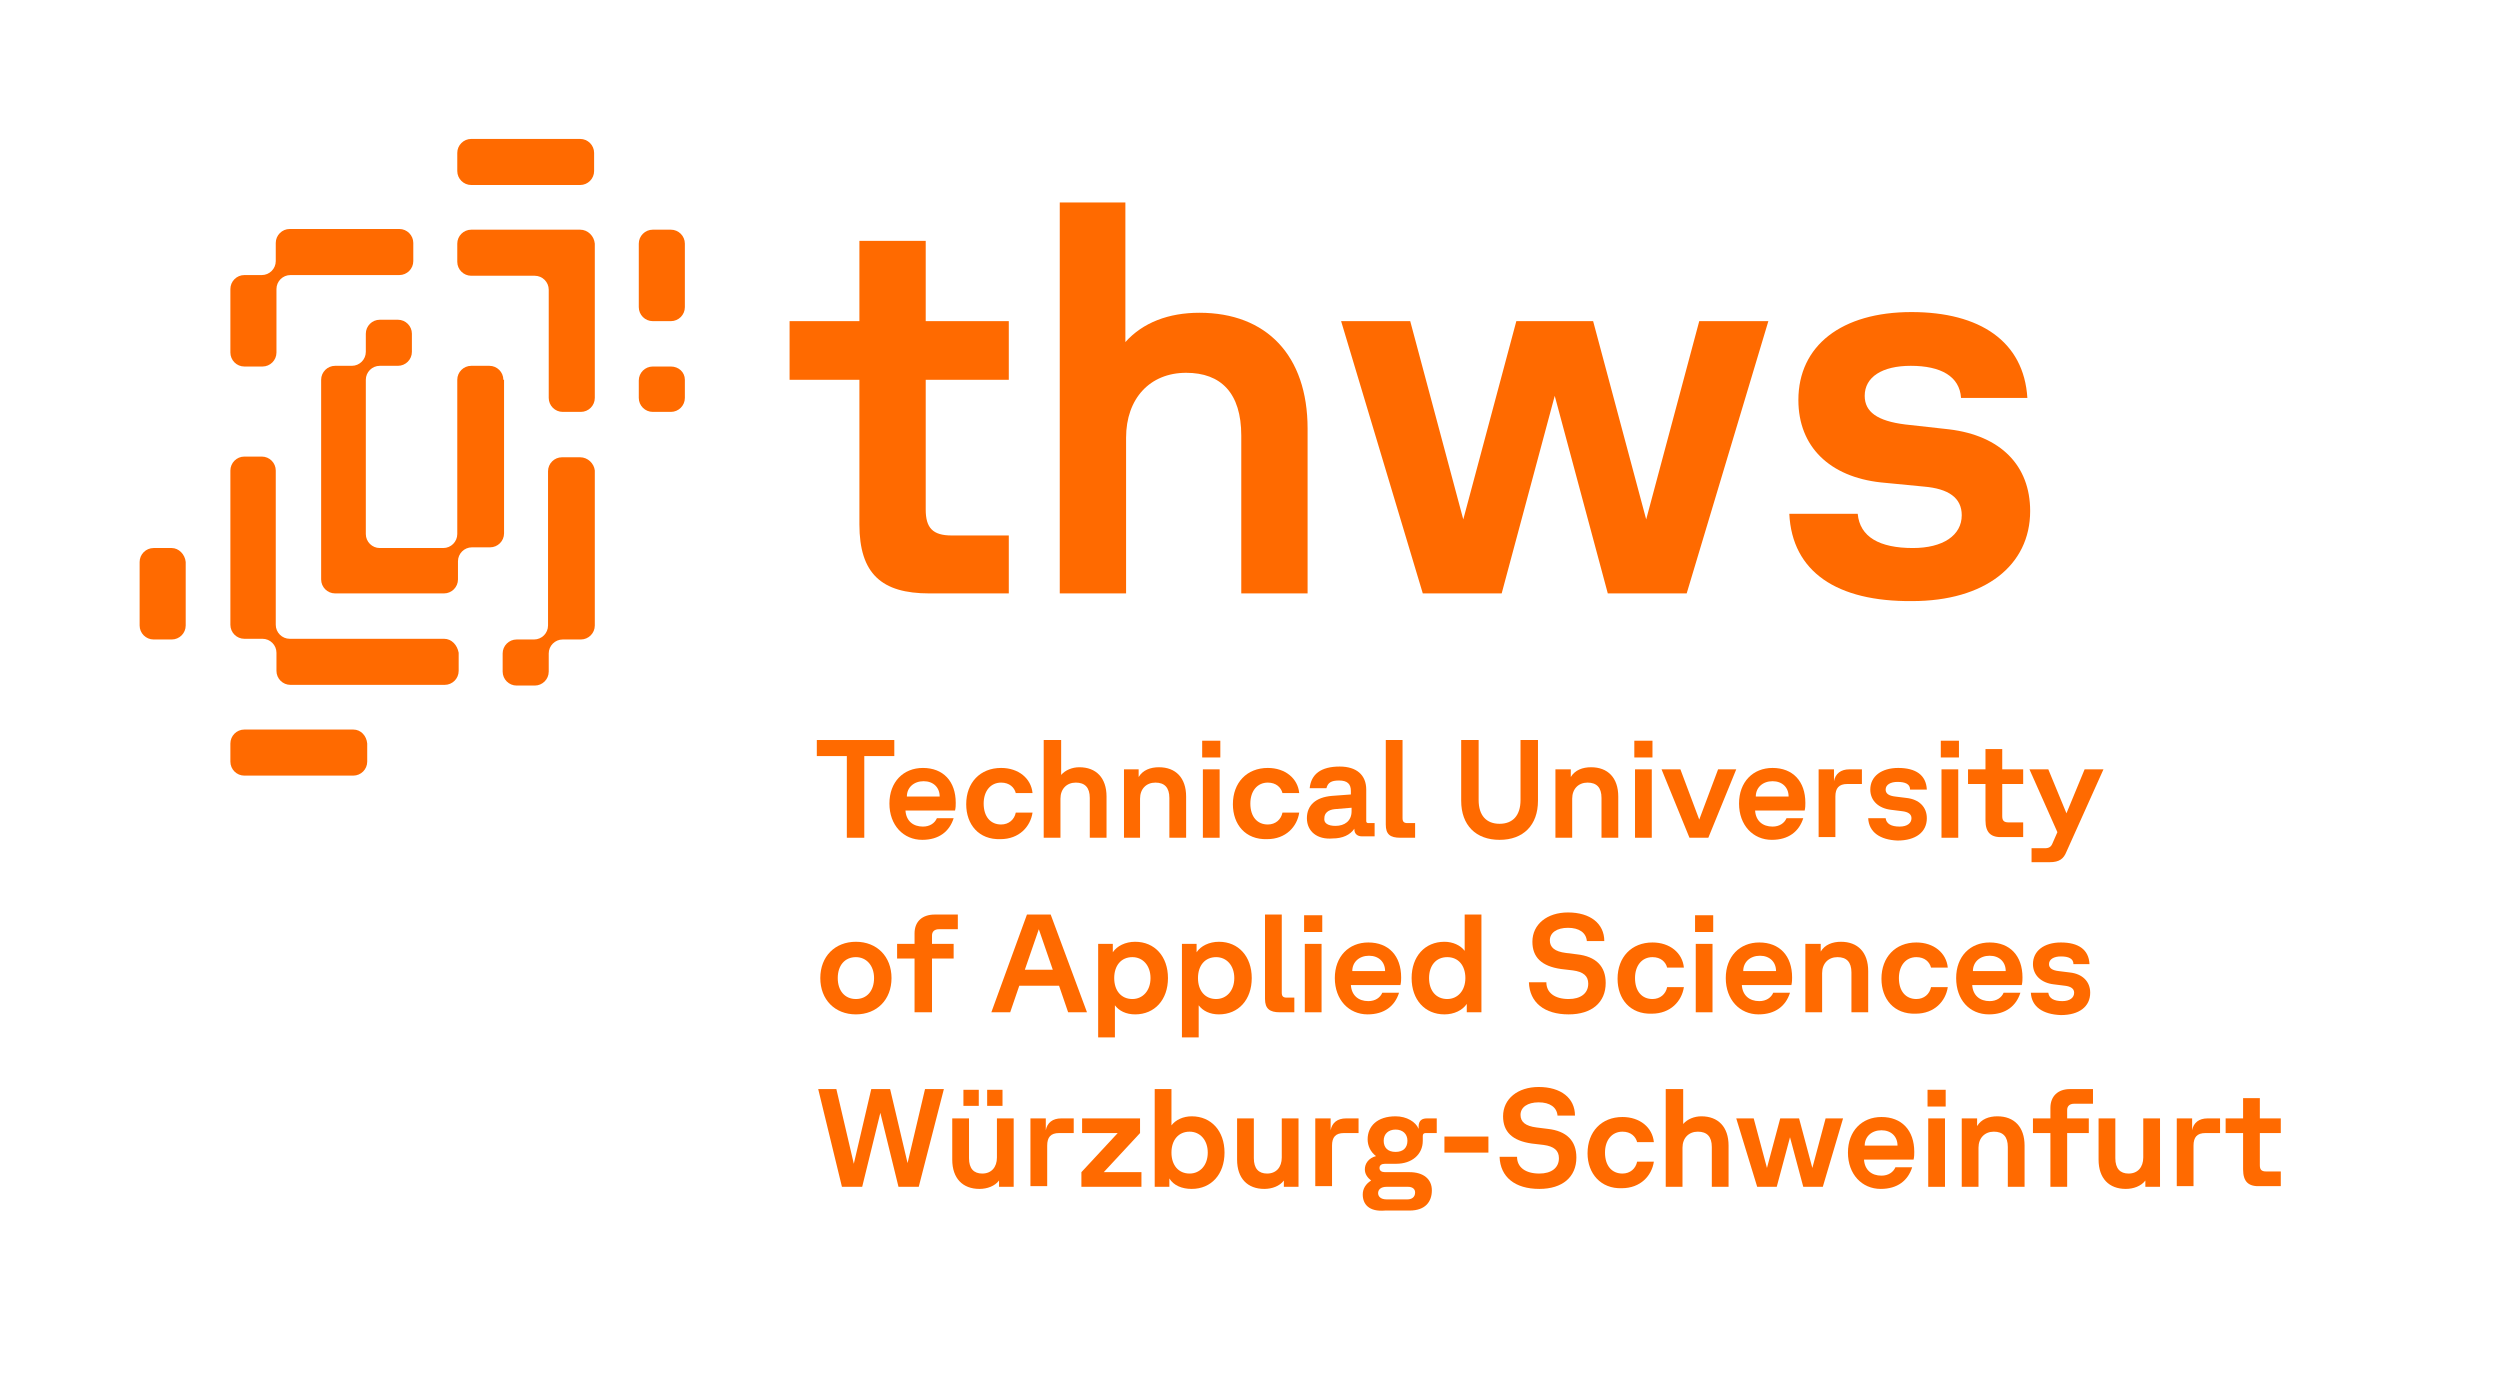
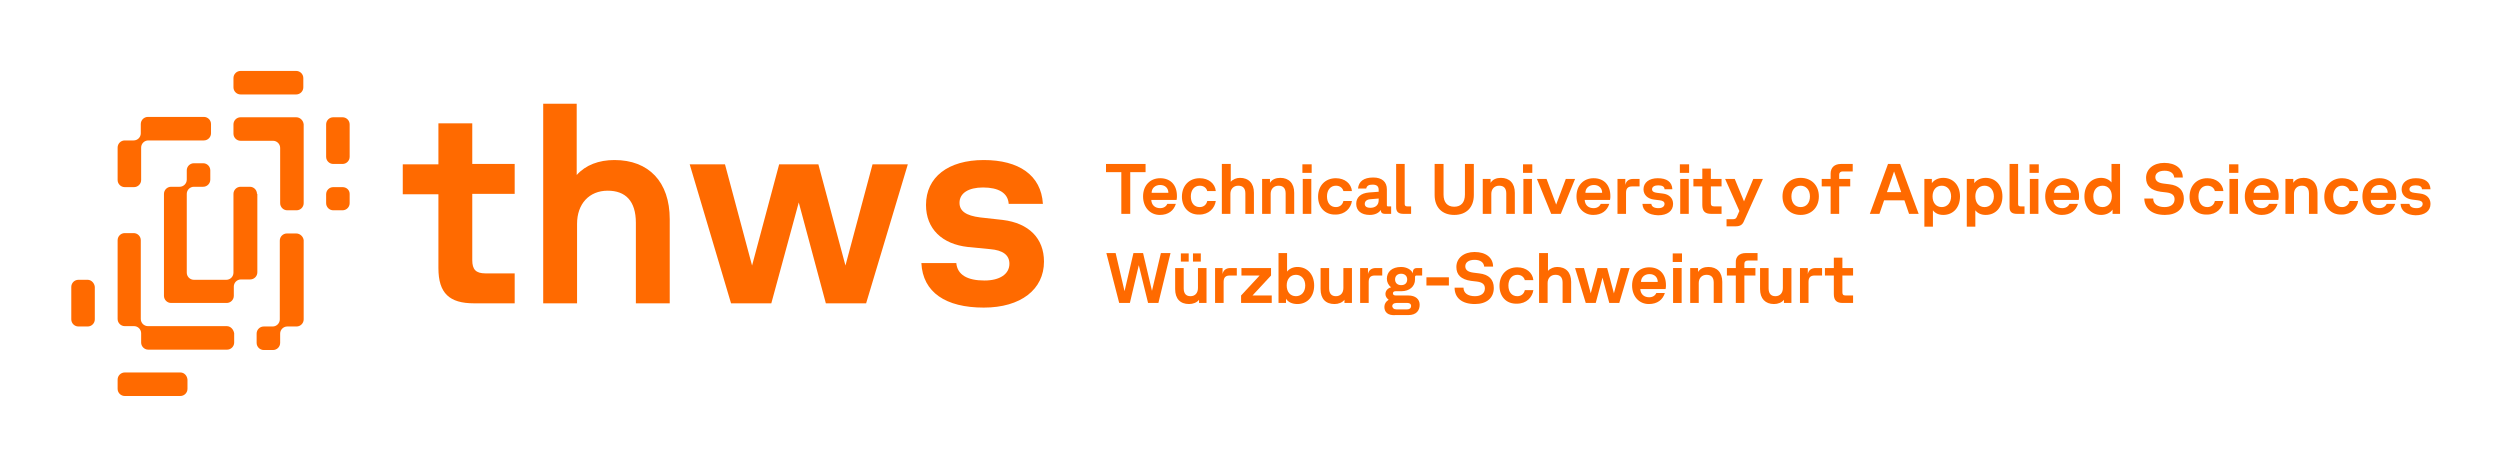
- <svg xmlns="http://www.w3.org/2000/svg" version="1.1" id="outlines" x="0px" y="0px" viewBox="0 0 358.1 200" style="enable-background:new 0 0 358.1 200;" xml:space="preserve">
+ <svg xmlns="http://www.w3.org/2000/svg" version="1.1" id="outlines" x="0px" y="0px" viewBox="0 0 701.4 130" style="enable-background:new 0 0 701.4 130;" xml:space="preserve">
  <style type="text/css">
	.st0{fill:#FF6A00;}
</style>
  <g>
+     <g>
+       <path class="st0" d="M123,75.2V54.5h-10v-8.4h10V34.6h9.5v11.4h11.9v8.4h-11.9V73c0,2.6,1,3.7,3.7,3.7h8.2v8.4H133    C126.1,85.1,123,82.3,123,75.2z" />
+       <path class="st0" d="M152.3,29.1h9.5v20c2.5-2.8,6.2-4.2,10.6-4.2c9.6,0,15.5,6.1,15.5,16.6v23.6h-9.5V62.5c0-6.1-2.9-9-7.9-9    c-5.2,0-8.6,3.7-8.6,9.3v22.3h-9.5V29.1z" />
+       <path class="st0" d="M193.5,46.1h9.9l7.6,28.4l7.6-28.4h11l7.6,28.4l7.6-28.4h9.9l-11.7,39h-11.3l-7.6-28.3l-7.7,28.3h-11.3    L193.5,46.1z" />
+       <path class="st0" d="M258.5,73.8h9.8c0.3,3.3,3.1,4.9,7.9,4.9c4.3,0,7-1.8,7-4.7c0-2.5-1.9-3.8-5.4-4.1l-6.2-0.6    c-7.3-0.8-11.8-5.1-11.8-11.8c0-7.8,6.2-12.6,16.2-12.6c9.8,0,16.1,4.2,16.6,12.3H283c-0.2-3.1-2.9-4.6-7.2-4.6    c-4.1,0-6.6,1.6-6.6,4.3c0,2.3,1.8,3.6,5.8,4.1l6.3,0.7c7.4,0.9,11.6,5.2,11.6,11.7c0,7.8-6.5,12.9-16.9,12.9    C265.3,86.3,258.9,82,258.5,73.8z" />
+     </g>
    <g>
      <path class="st0" d="M35,52.5h2.6c1.1,0,2-0.9,2-2v-9.1c0-1.1,0.9-2,2-2h15.6c1.1,0,2-0.9,2-2v-2.6c0-1.1-0.9-2-2-2H41.5    c-1.1,0-2,0.9-2,2v2.6c0,1.1-0.9,2-2,2H35c-1.1,0-2,0.9-2,2v9.1C33,51.6,33.9,52.5,35,52.5z" />
      <path class="st0" d="M83.1,19.9H67.5c-1.1,0-2,0.9-2,2v2.6c0,1.1,0.9,2,2,2h15.6c1.1,0,2-0.9,2-2v-2.6    C85.1,20.8,84.2,19.9,83.1,19.9z" />
      <path class="st0" d="M96.1,32.9h-2.6c-1.1,0-2,0.9-2,2V44c0,1.1,0.9,2,2,2h2.6c1.1,0,2-0.9,2-2v-9.1    C98.1,33.8,97.2,32.9,96.1,32.9z" />
      <path class="st0" d="M96.1,52.5h-2.6c-1.1,0-2,0.9-2,2V57c0,1.1,0.9,2,2,2h2.6c1.1,0,2-0.9,2-2v-2.6    C98.1,53.3,97.2,52.5,96.1,52.5z" />
      <path class="st0" d="M72.1,54.4c0-1.1-0.9-2-2-2h-2.6c-1.1,0-2,0.9-2,2v22.1c0,1.1-0.9,2-2,2h-9.1c-1.1,0-2-0.9-2-2V54.4    c0-1.1,0.9-2,2-2h2.6c1.1,0,2-0.9,2-2v-2.6c0-1.1-0.9-2-2-2h-2.6c-1.1,0-2,0.9-2,2v2.6c0,1.1-0.9,2-2,2H48c-1.1,0-2,0.9-2,2V83    c0,1.1,0.9,2,2,2h15.6c1.1,0,2-0.9,2-2v-2.6c0-1.1,0.9-2,2-2h2.6c1.1,0,2-0.9,2-2V54.4z" />
      <path class="st0" d="M83.1,32.9H67.5c-1.1,0-2,0.9-2,2v2.6c0,1.1,0.9,2,2,2h9.1c1.1,0,2,0.9,2,2V57c0,1.1,0.9,2,2,2h2.6    c1.1,0,2-0.9,2-2V34.9C85.1,33.8,84.2,32.9,83.1,32.9z" />
      <path class="st0" d="M83.1,65.5h-2.6c-1.1,0-2,0.9-2,2v22.1c0,1.1-0.9,2-2,2H74c-1.1,0-2,0.9-2,2v2.6c0,1.1,0.9,2,2,2h2.6    c1.1,0,2-0.9,2-2v-2.6c0-1.1,0.9-2,2-2h2.6c1.1,0,2-0.9,2-2V67.4C85.1,66.4,84.2,65.5,83.1,65.5z" />
      <path class="st0" d="M63.6,91.5H41.5c-1.1,0-2-0.9-2-2V67.4c0-1.1-0.9-2-2-2H35c-1.1,0-2,0.9-2,2v22.1c0,1.1,0.9,2,2,2h2.6    c1.1,0,2,0.9,2,2v2.6c0,1.1,0.9,2,2,2h22.1c1.1,0,2-0.9,2-2v-2.6C65.5,92.4,64.7,91.5,63.6,91.5z" />
      <path class="st0" d="M50.6,104.5H35c-1.1,0-2,0.9-2,2v2.6c0,1.1,0.9,2,2,2h15.6c1.1,0,2-0.9,2-2v-2.6    C52.5,105.4,51.7,104.5,50.6,104.5z" />
      <path class="st0" d="M24.6,78.5H22c-1.1,0-2,0.9-2,2v9.1c0,1.1,0.9,2,2,2h2.6c1.1,0,2-0.9,2-2v-9.1C26.5,79.4,25.6,78.5,24.6,78.5    z" />
    </g>
    <g>
-       <path class="st0" d="M121.4,108.3H117V106h11.1v2.3h-4.3V120h-2.5V108.3z" />
-       <path class="st0" d="M127.4,115.1c0-3.1,2-5.1,4.8-5.1c2.9,0,4.7,1.9,4.7,5c0,0.3,0,0.7-0.1,1.1h-7.1c0.1,1.5,1.1,2.3,2.5,2.3    c1,0,1.7-0.5,2-1.2h2.4c-0.6,1.9-2.1,3.1-4.5,3.1C129.4,120.3,127.4,118.2,127.4,115.1z M134.6,114.1L134.6,114.1    c0-1.3-0.9-2.2-2.3-2.2c-1.4,0-2.4,0.9-2.4,2.2H134.6z" />
-       <path class="st0" d="M138.4,115.2c0-3.1,2-5.2,5-5.2c2.5,0,4.3,1.5,4.5,3.6h-2.4c-0.2-0.8-0.9-1.5-2.1-1.5c-1.5,0-2.5,1.2-2.5,3    c0,1.9,1,3,2.5,3c1.1,0,1.9-0.7,2.1-1.7h2.4c-0.3,2-1.9,3.8-4.6,3.8C140.2,120.3,138.4,118.1,138.4,115.2z" />
-       <path class="st0" d="M149.6,106h2.4v5c0.6-0.7,1.6-1.1,2.6-1.1c2.4,0,3.9,1.5,3.9,4.2v5.9h-2.4v-5.7c0-1.5-0.7-2.2-2-2.2    c-1.3,0-2.2,0.9-2.2,2.3v5.6h-2.4V106z" />
-       <path class="st0" d="M161,110.2h2.1v1.1c0.6-1,1.7-1.4,2.9-1.4c2.4,0,3.9,1.5,3.9,4.2v5.9h-2.4v-5.7c0-1.5-0.7-2.2-2-2.2    c-1.3,0-2.2,0.9-2.2,2.3v5.6H161V110.2z" />
-       <path class="st0" d="M172.2,106.1h2.6v2.4h-2.6V106.1z M172.3,110.2h2.4v9.8h-2.4V110.2z" />
-       <path class="st0" d="M176.6,115.2c0-3.1,2-5.2,5-5.2c2.5,0,4.3,1.5,4.5,3.6h-2.4c-0.2-0.8-0.9-1.5-2.1-1.5c-1.5,0-2.5,1.2-2.5,3    c0,1.9,1,3,2.5,3c1.1,0,1.9-0.7,2.1-1.7h2.4c-0.3,2-1.9,3.8-4.6,3.8C178.4,120.3,176.6,118.1,176.6,115.2z" />
-       <path class="st0" d="M187.2,117.2c0-1.8,1.2-3,3.6-3.2l2.7-0.2v-0.5c0-1-0.5-1.5-1.7-1.5c-1.1,0-1.6,0.3-1.8,1.1h-2.4    c0.2-2,1.6-3.1,4.3-3.1c2.4,0,3.8,1.2,3.8,3.3v4.5c0,0.2,0.1,0.3,0.3,0.3h0.9v1.9h-1.8c-0.7,0-1.1-0.4-1.1-1v-0.1    c-0.6,0.9-1.7,1.4-3.1,1.4C188.7,120.3,187.2,119.1,187.2,117.2z M191.3,118.3c1.3,0,2.3-0.7,2.3-2.1v-0.5l-2.4,0.2    c-1,0.1-1.5,0.6-1.5,1.3C189.6,117.9,190.2,118.3,191.3,118.3z" />
-       <path class="st0" d="M198.5,118.1V106h2.4v11.2c0,0.5,0.2,0.7,0.7,0.7h1.1v2.1h-2.1C199.1,120,198.5,119.5,198.5,118.1z" />
-       <path class="st0" d="M209.3,114.7V106h2.5v8.6c0,2.2,1.1,3.4,3,3.4c1.9,0,3-1.2,3-3.4V106h2.5v8.7c0,3.5-2.1,5.6-5.5,5.6    C211.4,120.3,209.3,118.2,209.3,114.7z" />
-       <path class="st0" d="M222.9,110.2h2.1v1.1c0.6-1,1.7-1.4,2.9-1.4c2.4,0,3.9,1.5,3.9,4.2v5.9h-2.4v-5.7c0-1.5-0.7-2.2-2-2.2    c-1.3,0-2.2,0.9-2.2,2.3v5.6h-2.4V110.2z" />
-       <path class="st0" d="M234.1,106.1h2.6v2.4h-2.6V106.1z M234.2,110.2h2.4v9.8h-2.4V110.2z" />
-       <path class="st0" d="M238,110.2h2.7l2.7,7.2l2.7-7.2h2.6l-4,9.8H242L238,110.2z" />
-       <path class="st0" d="M249.1,115.1c0-3.1,2-5.1,4.8-5.1c2.9,0,4.7,1.9,4.7,5c0,0.3,0,0.7-0.1,1.1h-7.1c0.1,1.5,1.1,2.3,2.5,2.3    c1,0,1.7-0.5,2-1.2h2.4c-0.6,1.9-2.1,3.1-4.5,3.1C251.1,120.3,249.1,118.2,249.1,115.1z M256.2,114.1L256.2,114.1    c0-1.3-0.9-2.2-2.3-2.2c-1.4,0-2.4,0.9-2.4,2.2H256.2z" />
-       <path class="st0" d="M260.6,110.2h2.1v1.7c0.2-1.1,1-1.7,2.2-1.7h1.8v2.1h-2.1c-1.2,0-1.7,0.6-1.7,1.8v5.8h-2.4V110.2z" />
-       <path class="st0" d="M267.6,117.2h2.5c0.1,0.8,0.8,1.2,2,1.2c1.1,0,1.7-0.5,1.7-1.2c0-0.6-0.5-0.9-1.3-1l-1.6-0.2    c-1.8-0.2-3-1.3-3-2.9c0-1.9,1.6-3.1,4-3.1c2.5,0,4,1,4.1,3.1h-2.4c0-0.8-0.7-1.1-1.8-1.1c-1,0-1.7,0.4-1.7,1.1    c0,0.6,0.5,0.9,1.4,1l1.6,0.2c1.8,0.2,2.9,1.3,2.9,2.9c0,2-1.6,3.2-4.2,3.2C269.3,120.3,267.7,119.2,267.6,117.2z" />
-       <path class="st0" d="M278,106.1h2.6v2.4H278V106.1z M278.1,110.2h2.4v9.8h-2.4V110.2z" />
-       <path class="st0" d="M284.4,117.5v-5.2h-2.5v-2.1h2.5v-2.9h2.4v2.9h3v2.1h-3v4.6c0,0.6,0.2,0.9,0.9,0.9h2.1v2.1h-2.9    C285.2,120,284.4,119.3,284.4,117.5z" />
-       <path class="st0" d="M291,121.5h1.9c0.6,0,0.9-0.2,1.1-0.7l0.7-1.6l-4-9h2.7l2.6,6.3l2.6-6.3h2.7l-5.3,11.8c-0.4,1-1,1.5-2.4,1.5    H291V121.5z" />
-       <path class="st0" d="M117.5,140.1c0-3.1,2.1-5.2,5.1-5.2c3,0,5.1,2.1,5.1,5.2c0,3.1-2.1,5.2-5.1,5.2    C119.6,145.3,117.5,143.2,117.5,140.1z M122.6,143.1c1.6,0,2.6-1.2,2.6-3s-1.1-3-2.6-3c-1.6,0-2.6,1.2-2.6,3    S121,143.1,122.6,143.1z" />
-       <path class="st0" d="M133.9,131h3.3v2.1h-2.7c-0.6,0-1,0.3-1,0.9v1.2h3.1v2.1h-3.1v7.7H131v-7.7h-2.5v-2.1h2.5v-1.5    C131,132,132.1,131,133.9,131z" />
-       <path class="st0" d="M147.1,131h3.4l5.2,14H153l-1.3-3.8H146l-1.3,3.8h-2.7L147.1,131z M150.8,138.9l-2-5.8l-2,5.8H150.8z" />
-       <path class="st0" d="M157.3,135.2h2.1v1.2c0.6-0.9,1.8-1.5,3.2-1.5c2.8,0,4.7,2.1,4.7,5.2c0,3.1-1.9,5.2-4.7,5.2    c-1.3,0-2.3-0.5-2.9-1.3v4.6h-2.4V135.2z M162.2,143.1c1.5,0,2.6-1.2,2.6-3s-1.1-3-2.6-3c-1.6,0-2.6,1.2-2.6,3    S160.6,143.1,162.2,143.1z" />
-       <path class="st0" d="M169.3,135.2h2.1v1.2c0.6-0.9,1.8-1.5,3.2-1.5c2.8,0,4.7,2.1,4.7,5.2c0,3.1-1.9,5.2-4.7,5.2    c-1.3,0-2.3-0.5-2.9-1.3v4.6h-2.4V135.2z M174.2,143.1c1.5,0,2.6-1.2,2.6-3s-1.1-3-2.6-3c-1.6,0-2.6,1.2-2.6,3    S172.6,143.1,174.2,143.1z" />
-       <path class="st0" d="M181.2,143.1V131h2.4v11.2c0,0.5,0.2,0.7,0.7,0.7h1.1v2.1h-2.1C181.9,145,181.2,144.5,181.2,143.1z" />
-       <path class="st0" d="M186.8,131.1h2.6v2.4h-2.6V131.1z M186.9,135.2h2.4v9.8h-2.4V135.2z" />
-       <path class="st0" d="M191.2,140.1c0-3.1,2-5.1,4.8-5.1c2.9,0,4.7,1.9,4.7,5c0,0.3,0,0.7-0.1,1.1h-7.1c0.1,1.5,1.1,2.3,2.5,2.3    c1,0,1.7-0.5,2-1.2h2.4c-0.6,1.9-2.1,3.1-4.5,3.1C193.2,145.3,191.2,143.2,191.2,140.1z M198.4,139.1L198.4,139.1    c0-1.3-0.9-2.2-2.3-2.2c-1.4,0-2.4,0.9-2.4,2.2H198.4z" />
-       <path class="st0" d="M202.2,140.1c0-3.1,1.9-5.2,4.7-5.2c1.2,0,2.3,0.5,2.9,1.3V131h2.4v14h-2.1v-1.2c-0.6,0.9-1.8,1.5-3.2,1.5    C204.1,145.3,202.2,143.2,202.2,140.1z M207.3,143.1c1.5,0,2.6-1.2,2.6-3s-1-3-2.6-3c-1.6,0-2.6,1.2-2.6,3    S205.7,143.1,207.3,143.1z" />
-       <path class="st0" d="M219,140.7h2.5c0,1.5,1.2,2.4,3.2,2.4c1.7,0,2.8-0.8,2.8-2.2c0-1.1-0.7-1.7-2.2-1.9l-1.7-0.2    c-2.8-0.4-4.1-1.7-4.1-3.9c0-2.5,2.1-4.2,5.1-4.2c3.2,0,5.2,1.6,5.2,4.1h-2.5c-0.1-1.2-1.1-1.9-2.7-1.9c-1.6,0-2.6,0.7-2.6,1.8    c0,1,0.7,1.6,2.3,1.8l1.6,0.2c2.7,0.3,4.1,1.7,4.1,4.1c0,2.8-2,4.5-5.3,4.5C221.2,145.3,219.1,143.6,219,140.7z" />
-       <path class="st0" d="M231.7,140.2c0-3.1,2-5.2,5-5.2c2.5,0,4.3,1.5,4.5,3.6h-2.4c-0.2-0.8-0.9-1.5-2.1-1.5c-1.5,0-2.5,1.2-2.5,3    c0,1.9,1,3,2.5,3c1.1,0,1.9-0.7,2.1-1.7h2.4c-0.3,2-1.9,3.8-4.6,3.8C233.5,145.3,231.7,143.1,231.7,140.2z" />
-       <path class="st0" d="M242.8,131.1h2.6v2.4h-2.6V131.1z M242.9,135.2h2.4v9.8h-2.4V135.2z" />
-       <path class="st0" d="M247.2,140.1c0-3.1,2-5.1,4.8-5.1c2.9,0,4.7,1.9,4.7,5c0,0.3,0,0.7-0.1,1.1h-7.1c0.1,1.5,1.1,2.3,2.5,2.3    c1,0,1.7-0.5,2-1.2h2.4c-0.6,1.9-2.1,3.1-4.5,3.1C249.2,145.3,247.2,143.2,247.2,140.1z M254.4,139.1L254.4,139.1    c0-1.3-0.9-2.2-2.3-2.2c-1.4,0-2.4,0.9-2.4,2.2H254.4z" />
-       <path class="st0" d="M258.7,135.2h2.1v1.1c0.6-1,1.7-1.4,2.9-1.4c2.4,0,3.9,1.5,3.9,4.2v5.9h-2.4v-5.7c0-1.5-0.7-2.2-2-2.2    c-1.3,0-2.2,0.9-2.2,2.3v5.6h-2.4V135.2z" />
-       <path class="st0" d="M269.5,140.2c0-3.1,2-5.2,5-5.2c2.5,0,4.3,1.5,4.5,3.6h-2.4c-0.2-0.8-0.9-1.5-2.1-1.5c-1.5,0-2.5,1.2-2.5,3    c0,1.9,1,3,2.5,3c1.1,0,1.9-0.7,2.1-1.7h2.4c-0.3,2-1.9,3.8-4.6,3.8C271.3,145.3,269.5,143.1,269.5,140.2z" />
-       <path class="st0" d="M280.2,140.1c0-3.1,2-5.1,4.8-5.1c2.9,0,4.7,1.9,4.7,5c0,0.3,0,0.7-0.1,1.1h-7.1c0.1,1.5,1.1,2.3,2.5,2.3    c1,0,1.7-0.5,2-1.2h2.4c-0.6,1.9-2.1,3.1-4.5,3.1C282.1,145.3,280.2,143.2,280.2,140.1z M287.3,139.1L287.3,139.1    c0-1.3-0.9-2.2-2.3-2.2c-1.4,0-2.4,0.9-2.4,2.2H287.3z" />
-       <path class="st0" d="M290.9,142.2h2.5c0.1,0.8,0.8,1.2,2,1.2c1.1,0,1.7-0.5,1.7-1.2c0-0.6-0.5-0.9-1.3-1l-1.6-0.2    c-1.8-0.2-3-1.3-3-2.9c0-1.9,1.6-3.1,4-3.1c2.5,0,4,1,4.1,3.1H297c0-0.8-0.7-1.1-1.8-1.1c-1,0-1.7,0.4-1.7,1.1    c0,0.6,0.5,0.9,1.4,1l1.6,0.2c1.8,0.2,2.9,1.3,2.9,2.9c0,2-1.6,3.2-4.2,3.2C292.6,145.3,291,144.2,290.9,142.2z" />
-       <path class="st0" d="M117.2,156h2.6l2.5,10.7l2.5-10.7h2.7l2.5,10.6l2.5-10.6h2.7l-3.6,14h-2.9l-2.6-10.6l-2.6,10.6h-2.9    L117.2,156z" />
-       <path class="st0" d="M136.4,166.1v-5.9h2.4v5.7c0,1.5,0.7,2.2,1.9,2.2c1.3,0,2.1-0.9,2.1-2.3v-5.6h2.4v9.8h-2.1v-0.9    c-0.6,0.8-1.7,1.2-2.8,1.2C137.9,170.3,136.4,168.8,136.4,166.1z M138,156.1h2.2v2.3H138V156.1z M141.4,156.1h2.2v2.3h-2.2V156.1z    " />
-       <path class="st0" d="M147.7,160.2h2.1v1.7c0.2-1.1,1-1.7,2.2-1.7h1.8v2.1h-2.1c-1.2,0-1.7,0.6-1.7,1.8v5.8h-2.4V160.2z" />
-       <path class="st0" d="M154.9,167.9l5.2-5.6H155v-2.1h8.3v2.1l-5.2,5.6h5.4v2.1h-8.6V167.9z" />
-       <path class="st0" d="M167.5,168.8v1.2h-2.1v-14h2.4v5.2c0.6-0.8,1.7-1.3,2.9-1.3c2.8,0,4.7,2.1,4.7,5.2c0,3.1-1.9,5.2-4.7,5.2    C169.3,170.3,168.1,169.8,167.5,168.8z M170.4,168.1c1.5,0,2.6-1.2,2.6-3s-1.1-3-2.6-3c-1.6,0-2.6,1.2-2.6,3    S168.8,168.1,170.4,168.1z" />
-       <path class="st0" d="M177.2,166.1v-5.9h2.4v5.7c0,1.5,0.7,2.2,1.9,2.2c1.3,0,2.1-0.9,2.1-2.3v-5.6h2.4v9.8h-2.1v-0.9    c-0.6,0.8-1.7,1.2-2.8,1.2C178.7,170.3,177.2,168.8,177.2,166.1z" />
-       <path class="st0" d="M188.5,160.2h2.1v1.7c0.2-1.1,1-1.7,2.2-1.7h1.8v2.1h-2.1c-1.2,0-1.7,0.6-1.7,1.8v5.8h-2.4V160.2z" />
-       <path class="st0" d="M195.2,171.1c0-0.8,0.4-1.5,1.2-2c-0.5-0.4-0.9-0.9-0.9-1.6c0-0.8,0.5-1.6,1.6-1.9c-0.8-0.6-1.2-1.5-1.2-2.4    c0-1.9,1.4-3.3,4-3.3c1.6,0,2.9,0.8,3.3,1.8v-0.3c0-1,0.6-1.2,1.2-1.2h1.4v2.1h-1.6c-0.2,0-0.4,0.1-0.4,0.4v0.7    c0,2-1.6,3.3-3.8,3.3h-1.6c-0.5,0-0.8,0.2-0.8,0.6c0,0.4,0.3,0.6,0.8,0.6h3.5c2,0,3.2,1,3.2,2.6s-0.9,2.9-3.2,2.9h-3.5    C196.1,173.6,195.2,172.5,195.2,171.1z M198.6,171.8h3c0.6,0,1.1-0.3,1.1-1c0-0.5-0.4-0.8-1-0.8h-3.1c-0.8,0-1.2,0.4-1.2,0.9    C197.4,171.4,197.8,171.8,198.6,171.8z M199.9,165c1.1,0,1.7-0.6,1.7-1.6c0-1-0.7-1.6-1.7-1.6s-1.7,0.6-1.7,1.6    C198.2,164.4,198.8,165,199.9,165z" />
-       <path class="st0" d="M206.9,162.8h6.3v2.3h-6.3V162.8z" />
-       <path class="st0" d="M214.8,165.7h2.5c0,1.5,1.2,2.4,3.2,2.4c1.7,0,2.8-0.8,2.8-2.2c0-1.1-0.7-1.7-2.2-1.9l-1.7-0.2    c-2.8-0.4-4.1-1.7-4.1-3.9c0-2.5,2.1-4.2,5.1-4.2c3.2,0,5.2,1.6,5.2,4.1h-2.5c-0.1-1.2-1.1-1.9-2.7-1.9c-1.6,0-2.6,0.7-2.6,1.8    c0,1,0.7,1.6,2.3,1.8l1.6,0.2c2.7,0.3,4.1,1.7,4.1,4.1c0,2.8-2,4.5-5.3,4.5C217,170.3,214.9,168.6,214.8,165.7z" />
-       <path class="st0" d="M227.4,165.2c0-3.1,2-5.2,5-5.2c2.5,0,4.3,1.5,4.5,3.6h-2.4c-0.2-0.8-0.9-1.5-2.1-1.5c-1.5,0-2.5,1.2-2.5,3    c0,1.9,1,3,2.5,3c1.1,0,1.9-0.7,2.1-1.7h2.4c-0.3,2-1.9,3.8-4.6,3.8C229.3,170.3,227.4,168.1,227.4,165.2z" />
-       <path class="st0" d="M238.7,156h2.4v5c0.6-0.7,1.6-1.1,2.6-1.1c2.4,0,3.9,1.5,3.9,4.2v5.9h-2.4v-5.7c0-1.5-0.7-2.2-2-2.2    c-1.3,0-2.2,0.9-2.2,2.3v5.6h-2.4V156z" />
-       <path class="st0" d="M248.7,160.2h2.5l1.9,7.1l1.9-7.1h2.7l1.9,7.1l1.9-7.1h2.5l-2.9,9.8h-2.8l-1.9-7.1l-1.9,7.1h-2.8L248.7,160.2    z" />
-       <path class="st0" d="M264.7,165.1c0-3.1,2-5.1,4.8-5.1c2.9,0,4.7,1.9,4.7,5c0,0.3,0,0.7-0.1,1.1h-7.1c0.1,1.5,1.1,2.3,2.5,2.3    c1,0,1.7-0.5,2-1.2h2.4c-0.6,1.9-2.1,3.1-4.5,3.1C266.7,170.3,264.7,168.2,264.7,165.1z M271.8,164.1L271.8,164.1    c0-1.3-0.9-2.2-2.3-2.2c-1.4,0-2.4,0.9-2.4,2.2H271.8z" />
-       <path class="st0" d="M276.1,156.1h2.6v2.4h-2.6V156.1z M276.2,160.2h2.4v9.8h-2.4V160.2z" />
-       <path class="st0" d="M281.1,160.2h2.1v1.1c0.6-1,1.7-1.4,2.9-1.4c2.4,0,3.9,1.5,3.9,4.2v5.9h-2.4v-5.7c0-1.5-0.7-2.2-2-2.2    c-1.3,0-2.2,0.9-2.2,2.3v5.6h-2.4V160.2z" />
-       <path class="st0" d="M296.5,156h3.3v2.1h-2.7c-0.6,0-1,0.3-1,0.9v1.2h3.1v2.1h-3.1v7.7h-2.4v-7.7h-2.5v-2.1h2.5v-1.5    C293.7,157,294.8,156,296.5,156z" />
-       <path class="st0" d="M300.6,166.1v-5.9h2.4v5.7c0,1.5,0.7,2.2,1.9,2.2c1.3,0,2.1-0.9,2.1-2.3v-5.6h2.4v9.8h-2.1v-0.9    c-0.6,0.8-1.7,1.2-2.8,1.2C302.1,170.3,300.6,168.8,300.6,166.1z" />
-       <path class="st0" d="M311.9,160.2h2.1v1.7c0.2-1.1,1-1.7,2.2-1.7h1.8v2.1h-2.1c-1.2,0-1.7,0.6-1.7,1.8v5.8h-2.4V160.2z" />
-       <path class="st0" d="M321.3,167.5v-5.2h-2.5v-2.1h2.5v-2.9h2.4v2.9h3v2.1h-3v4.6c0,0.6,0.2,0.9,0.9,0.9h2.1v2.1h-2.9    C322.1,170,321.3,169.3,321.3,167.5z" />
-     </g>
-     <g>
-       <path class="st0" d="M123.1,75.1V54.4h-10V46h10V34.5h9.5V46h11.9v8.4h-11.9v18.6c0,2.6,1,3.7,3.7,3.7h8.2V85h-11.4    C126.3,85,123.1,82.2,123.1,75.1z" />
-       <path class="st0" d="M151.7,29h9.5v20c2.5-2.8,6.2-4.2,10.6-4.2c9.6,0,15.5,6.1,15.5,16.6V85h-9.5V62.4c0-6.1-2.9-9-7.9-9    c-5.2,0-8.6,3.7-8.6,9.3V85h-9.5V29z" />
-       <path class="st0" d="M192.1,46h9.9l7.6,28.4l7.6-28.4h11l7.6,28.4l7.6-28.4h9.9l-11.7,39h-11.3l-7.6-28.3L215.1,85h-11.3L192.1,46    z" />
-       <path class="st0" d="M256.3,73.6h9.8c0.3,3.3,3.1,4.9,7.9,4.9c4.3,0,7-1.8,7-4.7c0-2.5-1.9-3.8-5.4-4.1l-6.2-0.6    c-7.3-0.8-11.8-5.1-11.8-11.8c0-7.8,6.2-12.6,16.2-12.6c9.8,0,16.1,4.2,16.6,12.3h-9.5c-0.2-3.1-2.9-4.6-7.2-4.6    c-4.1,0-6.6,1.6-6.6,4.3c0,2.3,1.8,3.6,5.8,4.1l6.3,0.7c7.4,0.9,11.6,5.2,11.6,11.7c0,7.8-6.5,12.9-16.9,12.9    C263.1,86.2,256.7,81.9,256.3,73.6z" />
+       <path class="st0" d="M314.6,48.3h-4.3V46h11.1v2.3h-4.3V60h-2.5V48.3z" />
+       <path class="st0" d="M320.7,55.1c0-3.1,2-5.1,4.8-5.1c2.9,0,4.7,1.9,4.7,5c0,0.3,0,0.7-0.1,1.1h-7.1c0.1,1.5,1.1,2.3,2.5,2.3    c1,0,1.7-0.5,2-1.2h2.4c-0.6,1.9-2.1,3.1-4.5,3.1C322.7,60.3,320.7,58.2,320.7,55.1z M327.8,54.1L327.8,54.1    c0-1.3-0.9-2.2-2.3-2.2c-1.4,0-2.4,0.9-2.4,2.2H327.8z" />
+       <path class="st0" d="M331.6,55.2c0-3.1,2-5.2,5-5.2c2.5,0,4.3,1.5,4.5,3.6h-2.4c-0.2-0.8-0.9-1.5-2.1-1.5c-1.5,0-2.5,1.2-2.5,3    c0,1.9,1,3,2.5,3c1.1,0,1.9-0.7,2.1-1.7h2.4c-0.3,2-1.9,3.8-4.6,3.8C333.5,60.3,331.6,58.1,331.6,55.2z" />
+       <path class="st0" d="M342.9,46h2.4v5c0.6-0.7,1.6-1.1,2.6-1.1c2.4,0,3.9,1.5,3.9,4.2V60h-2.4v-5.7c0-1.5-0.7-2.2-2-2.2    c-1.3,0-2.2,0.9-2.2,2.3V60h-2.4V46z" />
+       <path class="st0" d="M354.2,50.2h2.1v1.1c0.6-1,1.7-1.4,2.9-1.4c2.4,0,3.9,1.5,3.9,4.2V60h-2.4v-5.7c0-1.5-0.7-2.2-2-2.2    c-1.3,0-2.2,0.9-2.2,2.3V60h-2.4V50.2z" />
+       <path class="st0" d="M365.4,46.1h2.6v2.4h-2.6V46.1z M365.5,50.2h2.4V60h-2.4V50.2z" />
+       <path class="st0" d="M369.8,55.2c0-3.1,2-5.2,5-5.2c2.5,0,4.3,1.5,4.5,3.6h-2.4c-0.2-0.8-0.9-1.5-2.1-1.5c-1.5,0-2.5,1.2-2.5,3    c0,1.9,1,3,2.5,3c1.1,0,1.9-0.7,2.1-1.7h2.4c-0.3,2-1.9,3.8-4.6,3.8C371.7,60.3,369.8,58.1,369.8,55.2z" />
+       <path class="st0" d="M380.5,57.2c0-1.8,1.2-3,3.6-3.2l2.7-0.2v-0.5c0-1-0.5-1.5-1.7-1.5c-1.1,0-1.6,0.3-1.8,1.1H381    c0.2-2,1.6-3.1,4.3-3.1c2.4,0,3.8,1.2,3.8,3.3v4.5c0,0.2,0.1,0.3,0.3,0.3h0.9V60h-1.8c-0.7,0-1.1-0.4-1.1-1v-0.1    c-0.6,0.9-1.7,1.4-3.1,1.4C381.9,60.3,380.5,59.1,380.5,57.2z M384.5,58.3c1.3,0,2.3-0.7,2.3-2.1v-0.5l-2.4,0.2    c-1,0.1-1.5,0.6-1.5,1.3C382.9,57.9,383.4,58.3,384.5,58.3z" />
+       <path class="st0" d="M391.7,58.1V46h2.4v11.2c0,0.5,0.2,0.7,0.7,0.7h1.1V60h-2.1C392.4,60,391.7,59.5,391.7,58.1z" />
+       <path class="st0" d="M402.5,54.7V46h2.5v8.6c0,2.2,1.1,3.4,3,3.4c1.9,0,3-1.2,3-3.4V46h2.5v8.7c0,3.5-2.1,5.6-5.5,5.6    C404.6,60.3,402.5,58.2,402.5,54.7z" />
+       <path class="st0" d="M416.1,50.2h2.1v1.1c0.6-1,1.7-1.4,2.9-1.4c2.4,0,3.9,1.5,3.9,4.2V60h-2.4v-5.7c0-1.5-0.7-2.2-2-2.2    c-1.3,0-2.2,0.9-2.2,2.3V60h-2.4V50.2z" />
+       <path class="st0" d="M427.3,46.1h2.6v2.4h-2.6V46.1z M427.4,50.2h2.4V60h-2.4V50.2z" />
+       <path class="st0" d="M431.2,50.2h2.7l2.7,7.2l2.7-7.2h2.6l-4,9.8h-2.7L431.2,50.2z" />
+       <path class="st0" d="M442.3,55.1c0-3.1,2-5.1,4.8-5.1c2.9,0,4.7,1.9,4.7,5c0,0.3,0,0.7-0.1,1.1h-7.1c0.1,1.5,1.1,2.3,2.5,2.3    c1,0,1.7-0.5,2-1.2h2.4c-0.6,1.9-2.1,3.1-4.5,3.1C444.3,60.3,442.3,58.2,442.3,55.1z M449.5,54.1L449.5,54.1    c0-1.3-0.9-2.2-2.3-2.2c-1.4,0-2.4,0.9-2.4,2.2H449.5z" />
+       <path class="st0" d="M453.9,50.2h2.1v1.7c0.2-1.1,1-1.7,2.2-1.7h1.8v2.1h-2.1c-1.2,0-1.7,0.6-1.7,1.8V60h-2.4V50.2z" />
+       <path class="st0" d="M460.8,57.2h2.5c0.1,0.8,0.8,1.2,2,1.2c1.1,0,1.7-0.5,1.7-1.2c0-0.6-0.5-0.9-1.3-1l-1.6-0.2    c-1.8-0.2-3-1.3-3-2.9c0-1.9,1.6-3.1,4-3.1c2.5,0,4,1,4.1,3.1H467c0-0.8-0.7-1.1-1.8-1.1c-1,0-1.7,0.4-1.7,1.1    c0,0.6,0.5,0.9,1.4,1l1.6,0.2c1.8,0.2,2.9,1.3,2.9,2.9c0,2-1.6,3.2-4.2,3.2C462.5,60.3,460.9,59.2,460.8,57.2z" />
+       <path class="st0" d="M471.3,46.1h2.6v2.4h-2.6V46.1z M471.4,50.2h2.4V60h-2.4V50.2z" />
+       <path class="st0" d="M477.6,57.5v-5.2h-2.5v-2.1h2.5v-2.9h2.4v2.9h3v2.1h-3V57c0,0.6,0.2,0.9,0.9,0.9h2.1V60h-2.9    C478.4,60,477.6,59.3,477.6,57.5z" />
+       <path class="st0" d="M484.3,61.5h1.9c0.6,0,0.9-0.2,1.1-0.7l0.7-1.6l-4-9h2.7l2.6,6.3l2.6-6.3h2.7l-5.3,11.8c-0.4,1-1,1.5-2.4,1.5    h-2.5V61.5z" />
+       <path class="st0" d="M500.1,55.1c0-3.1,2.1-5.2,5.1-5.2c3,0,5.1,2.1,5.1,5.2s-2.1,5.2-5.1,5.2C502.2,60.3,500.1,58.2,500.1,55.1z     M505.2,58.1c1.6,0,2.6-1.2,2.6-3c0-1.8-1.1-3-2.6-3c-1.6,0-2.6,1.2-2.6,3C502.6,56.9,503.6,58.1,505.2,58.1z" />
+       <path class="st0" d="M516.5,46h3.3v2.1H517c-0.6,0-1,0.3-1,0.9v1.2h3.1v2.1H516V60h-2.4v-7.7h-2.5v-2.1h2.5v-1.5    C513.6,47,514.7,46,516.5,46z" />
+       <path class="st0" d="M529.7,46h3.4l5.2,14h-2.7l-1.3-3.8h-5.7l-1.3,3.8h-2.7L529.7,46z M533.4,53.9l-2-5.8l-2,5.8H533.4z" />
+       <path class="st0" d="M539.9,50.2h2.1v1.2c0.6-0.9,1.8-1.5,3.2-1.5c2.8,0,4.7,2.1,4.7,5.2s-1.9,5.2-4.7,5.2c-1.3,0-2.3-0.5-2.9-1.3    v4.6h-2.4V50.2z M544.8,58.1c1.5,0,2.6-1.2,2.6-3c0-1.8-1.1-3-2.6-3c-1.6,0-2.6,1.2-2.6,3C542.2,56.9,543.2,58.1,544.8,58.1z" />
+       <path class="st0" d="M551.8,50.2h2.1v1.2c0.6-0.9,1.8-1.5,3.2-1.5c2.8,0,4.7,2.1,4.7,5.2s-1.9,5.2-4.7,5.2c-1.3,0-2.3-0.5-2.9-1.3    v4.6h-2.4V50.2z M556.8,58.1c1.5,0,2.6-1.2,2.6-3c0-1.8-1.1-3-2.6-3c-1.6,0-2.6,1.2-2.6,3C554.2,56.9,555.2,58.1,556.8,58.1z" />
+       <path class="st0" d="M563.8,58.1V46h2.4v11.2c0,0.5,0.2,0.7,0.7,0.7h1.1V60h-2.1C564.5,60,563.8,59.5,563.8,58.1z" />
+       <path class="st0" d="M569.4,46.1h2.6v2.4h-2.6V46.1z M569.5,50.2h2.4V60h-2.4V50.2z" />
+       <path class="st0" d="M573.8,55.1c0-3.1,2-5.1,4.8-5.1c2.9,0,4.7,1.9,4.7,5c0,0.3,0,0.7-0.1,1.1h-7.1c0.1,1.5,1.1,2.3,2.5,2.3    c1,0,1.7-0.5,2-1.2h2.4c-0.6,1.9-2.1,3.1-4.5,3.1C575.8,60.3,573.8,58.2,573.8,55.1z M581,54.1L581,54.1c0-1.3-0.9-2.2-2.3-2.2    c-1.4,0-2.4,0.9-2.4,2.2H581z" />
+       <path class="st0" d="M584.8,55.1c0-3.1,1.9-5.2,4.7-5.2c1.2,0,2.3,0.5,2.9,1.3V46h2.4v14h-2.1v-1.2c-0.6,0.9-1.8,1.5-3.2,1.5    C586.7,60.3,584.8,58.2,584.8,55.1z M589.9,58.1c1.5,0,2.6-1.2,2.6-3c0-1.8-1-3-2.6-3c-1.6,0-2.6,1.2-2.6,3    C587.3,56.9,588.3,58.1,589.9,58.1z" />
+       <path class="st0" d="M601.6,55.7h2.5c0,1.5,1.2,2.4,3.2,2.4c1.7,0,2.8-0.8,2.8-2.2c0-1.1-0.7-1.7-2.2-1.9l-1.7-0.2    c-2.8-0.4-4.1-1.7-4.1-3.9c0-2.5,2.1-4.2,5.1-4.2c3.2,0,5.2,1.6,5.2,4.1H610c-0.1-1.2-1.1-1.9-2.7-1.9c-1.6,0-2.6,0.7-2.6,1.8    c0,1,0.7,1.6,2.3,1.8l1.6,0.2c2.7,0.3,4.1,1.7,4.1,4.1c0,2.8-2,4.5-5.3,4.5C603.8,60.3,601.7,58.6,601.6,55.7z" />
+       <path class="st0" d="M614.3,55.2c0-3.1,2-5.2,5-5.2c2.5,0,4.3,1.5,4.5,3.6h-2.4c-0.2-0.8-0.9-1.5-2.1-1.5c-1.5,0-2.5,1.2-2.5,3    c0,1.9,1,3,2.5,3c1.1,0,1.9-0.7,2.1-1.7h2.4c-0.3,2-1.9,3.8-4.6,3.8C616.1,60.3,614.3,58.1,614.3,55.2z" />
+       <path class="st0" d="M625.4,46.1h2.6v2.4h-2.6V46.1z M625.5,50.2h2.4V60h-2.4V50.2z" />
+       <path class="st0" d="M629.8,55.1c0-3.1,2-5.1,4.8-5.1c2.9,0,4.7,1.9,4.7,5c0,0.3,0,0.7-0.1,1.1h-7.1c0.1,1.5,1.1,2.3,2.5,2.3    c1,0,1.7-0.5,2-1.2h2.4c-0.6,1.9-2.1,3.1-4.5,3.1C631.8,60.3,629.8,58.2,629.8,55.1z M637,54.1L637,54.1c0-1.3-0.9-2.2-2.3-2.2    c-1.4,0-2.4,0.9-2.4,2.2H637z" />
+       <path class="st0" d="M641.3,50.2h2.1v1.1c0.6-1,1.7-1.4,2.9-1.4c2.4,0,3.9,1.5,3.9,4.2V60h-2.4v-5.7c0-1.5-0.7-2.2-2-2.2    c-1.3,0-2.2,0.9-2.2,2.3V60h-2.4V50.2z" />
+       <path class="st0" d="M652.1,55.2c0-3.1,2-5.2,5-5.2c2.5,0,4.3,1.5,4.5,3.6h-2.4c-0.2-0.8-0.9-1.5-2.1-1.5c-1.5,0-2.5,1.2-2.5,3    c0,1.9,1,3,2.5,3c1.1,0,1.9-0.7,2.1-1.7h2.4c-0.3,2-1.9,3.8-4.6,3.8C653.9,60.3,652.1,58.1,652.1,55.2z" />
+       <path class="st0" d="M662.8,55.1c0-3.1,2-5.1,4.8-5.1c2.9,0,4.7,1.9,4.7,5c0,0.3,0,0.7-0.1,1.1h-7.1c0.1,1.5,1.1,2.3,2.5,2.3    c1,0,1.7-0.5,2-1.2h2.4c-0.6,1.9-2.1,3.1-4.5,3.1C664.7,60.3,662.8,58.2,662.8,55.1z M669.9,54.1L669.9,54.1    c0-1.3-0.9-2.2-2.3-2.2c-1.4,0-2.4,0.9-2.4,2.2H669.9z" />
+       <path class="st0" d="M673.5,57.2h2.5c0.1,0.8,0.8,1.2,2,1.2c1.1,0,1.7-0.5,1.7-1.2c0-0.6-0.5-0.9-1.3-1l-1.6-0.2    c-1.8-0.2-3-1.3-3-2.9c0-1.9,1.6-3.1,4-3.1c2.5,0,4,1,4.1,3.1h-2.4c0-0.8-0.7-1.1-1.8-1.1c-1,0-1.7,0.4-1.7,1.1    c0,0.6,0.5,0.9,1.4,1l1.6,0.2c1.8,0.2,2.9,1.3,2.9,2.9c0,2-1.6,3.2-4.2,3.2C675.2,60.3,673.6,59.2,673.5,57.2z" />
+       <path class="st0" d="M310.4,71h2.6l2.5,10.7l2.5-10.7h2.7l2.5,10.6l2.5-10.6h2.7L325,85h-2.9l-2.6-10.6L317,85H314L310.4,71z" />
+       <path class="st0" d="M329.7,81.1v-5.9h2.4v5.7c0,1.5,0.7,2.2,1.9,2.2c1.3,0,2.1-0.9,2.1-2.3v-5.6h2.4V85h-2.1v-0.9    c-0.6,0.8-1.7,1.2-2.8,1.2C331.1,85.3,329.7,83.8,329.7,81.1z M331.3,71.1h2.2v2.3h-2.2V71.1z M334.7,71.1h2.2v2.3h-2.2V71.1z" />
+       <path class="st0" d="M340.9,75.2h2.1v1.7c0.2-1.1,1-1.7,2.2-1.7h1.8v2.1H345c-1.2,0-1.7,0.6-1.7,1.8V85h-2.4V75.2z" />
+       <path class="st0" d="M348.2,82.9l5.2-5.6h-5.1v-2.1h8.3v2.1l-5.2,5.6h5.4V85h-8.6V82.9z" />
+       <path class="st0" d="M360.8,83.8V85h-2.1V71h2.4v5.2c0.6-0.8,1.7-1.3,2.9-1.3c2.8,0,4.7,2.1,4.7,5.2s-1.9,5.2-4.7,5.2    C362.6,85.3,361.4,84.8,360.8,83.8z M363.6,83.1c1.5,0,2.6-1.2,2.6-3c0-1.8-1.1-3-2.6-3c-1.6,0-2.6,1.2-2.6,3    C361,81.9,362,83.1,363.6,83.1z" />
+       <path class="st0" d="M370.5,81.1v-5.9h2.4v5.7c0,1.5,0.7,2.2,1.9,2.2c1.3,0,2.1-0.9,2.1-2.3v-5.6h2.4V85h-2.1v-0.9    c-0.6,0.8-1.7,1.2-2.8,1.2C371.9,85.3,370.5,83.8,370.5,81.1z" />
+       <path class="st0" d="M381.7,75.2h2.1v1.7c0.2-1.1,1-1.7,2.2-1.7h1.8v2.1h-2.1c-1.2,0-1.7,0.6-1.7,1.8V85h-2.4V75.2z" />
+       <path class="st0" d="M388.4,86.1c0-0.8,0.4-1.5,1.2-2c-0.5-0.4-0.9-0.9-0.9-1.6c0-0.8,0.5-1.6,1.6-1.9c-0.8-0.6-1.2-1.5-1.2-2.4    c0-1.9,1.4-3.3,4-3.3c1.6,0,2.9,0.8,3.3,1.8v-0.3c0-1,0.6-1.2,1.2-1.2h1.4v2.1h-1.6c-0.2,0-0.4,0.1-0.4,0.4v0.7    c0,2-1.6,3.3-3.8,3.3h-1.6c-0.5,0-0.8,0.2-0.8,0.6c0,0.4,0.3,0.6,0.8,0.6h3.5c2,0,3.2,1,3.2,2.6c0,1.6-0.9,2.9-3.2,2.9h-3.5    C389.3,88.6,388.4,87.5,388.4,86.1z M391.8,86.8h3c0.6,0,1.1-0.3,1.1-1c0-0.5-0.4-0.8-1-0.8h-3.1c-0.8,0-1.2,0.4-1.2,0.9    C390.7,86.4,391,86.8,391.8,86.8z M393.1,80c1.1,0,1.7-0.6,1.7-1.6c0-1-0.7-1.6-1.7-1.6s-1.7,0.6-1.7,1.6    C391.4,79.4,392.1,80,393.1,80z" />
+       <path class="st0" d="M400.2,77.8h6.3v2.3h-6.3V77.8z" />
+       <path class="st0" d="M408.1,80.7h2.5c0,1.5,1.2,2.4,3.2,2.4c1.7,0,2.8-0.8,2.8-2.2c0-1.1-0.7-1.7-2.2-1.9l-1.7-0.2    c-2.8-0.4-4.1-1.7-4.1-3.9c0-2.5,2.1-4.2,5.1-4.2c3.2,0,5.2,1.6,5.2,4.1h-2.5c-0.1-1.2-1.1-1.9-2.7-1.9c-1.6,0-2.6,0.7-2.6,1.8    c0,1,0.7,1.6,2.3,1.8l1.6,0.2c2.7,0.3,4.1,1.7,4.1,4.1c0,2.8-2,4.5-5.3,4.5C410.2,85.3,408.1,83.6,408.1,80.7z" />
+       <path class="st0" d="M420.7,80.2c0-3.1,2-5.2,5-5.2c2.5,0,4.3,1.5,4.5,3.6h-2.4c-0.2-0.8-0.9-1.5-2.1-1.5c-1.5,0-2.5,1.2-2.5,3    c0,1.9,1,3,2.5,3c1.1,0,1.9-0.7,2.1-1.7h2.4c-0.3,2-1.9,3.8-4.6,3.8C422.5,85.3,420.7,83.1,420.7,80.2z" />
+       <path class="st0" d="M431.9,71h2.4v5c0.6-0.7,1.6-1.1,2.6-1.1c2.4,0,3.9,1.5,3.9,4.2V85h-2.4v-5.7c0-1.5-0.7-2.2-2-2.2    c-1.3,0-2.2,0.9-2.2,2.3V85h-2.4V71z" />
+       <path class="st0" d="M441.9,75.2h2.5l1.9,7.1l1.9-7.1h2.7l1.9,7.1l1.9-7.1h2.5l-2.9,9.8h-2.8l-1.9-7.1l-1.9,7.1h-2.8L441.9,75.2z" />
+       <path class="st0" d="M457.9,80.1c0-3.1,2-5.1,4.8-5.1c2.9,0,4.7,1.9,4.7,5c0,0.3,0,0.7-0.1,1.1h-7.1c0.1,1.5,1.1,2.3,2.5,2.3    c1,0,1.7-0.5,2-1.2h2.4c-0.6,1.9-2.1,3.1-4.5,3.1C459.9,85.3,457.9,83.2,457.9,80.1z M465.1,79.1L465.1,79.1    c0-1.3-0.9-2.2-2.3-2.2c-1.4,0-2.4,0.9-2.4,2.2H465.1z" />
+       <path class="st0" d="M469.3,71.1h2.6v2.4h-2.6V71.1z M469.4,75.2h2.4V85h-2.4V75.2z" />
+       <path class="st0" d="M474.3,75.2h2.1v1.1c0.6-1,1.7-1.4,2.9-1.4c2.4,0,3.9,1.5,3.9,4.2V85h-2.4v-5.7c0-1.5-0.7-2.2-2-2.2    c-1.3,0-2.2,0.9-2.2,2.3V85h-2.4V75.2z" />
+       <path class="st0" d="M489.8,71h3.3v2.1h-2.7c-0.6,0-1,0.3-1,0.9v1.2h3.1v2.1h-3.1V85h-2.4v-7.7h-2.5v-2.1h2.5v-1.5    C486.9,72,488,71,489.8,71z" />
+       <path class="st0" d="M493.8,81.1v-5.9h2.4v5.7c0,1.5,0.7,2.2,1.9,2.2c1.3,0,2.1-0.9,2.1-2.3v-5.6h2.4V85h-2.1v-0.9    c-0.6,0.8-1.7,1.2-2.8,1.2C495.3,85.3,493.8,83.8,493.8,81.1z" />
+       <path class="st0" d="M505.1,75.2h2.1v1.7c0.2-1.1,1-1.7,2.2-1.7h1.8v2.1h-2.1c-1.2,0-1.7,0.6-1.7,1.8V85h-2.4V75.2z" />
+       <path class="st0" d="M514.5,82.5v-5.2H512v-2.1h2.5v-2.9h2.4v2.9h3v2.1h-3V82c0,0.6,0.2,0.9,0.9,0.9h2.1V85H517    C515.3,85,514.5,84.3,514.5,82.5z" />
    </g>
  </g>
</svg>
